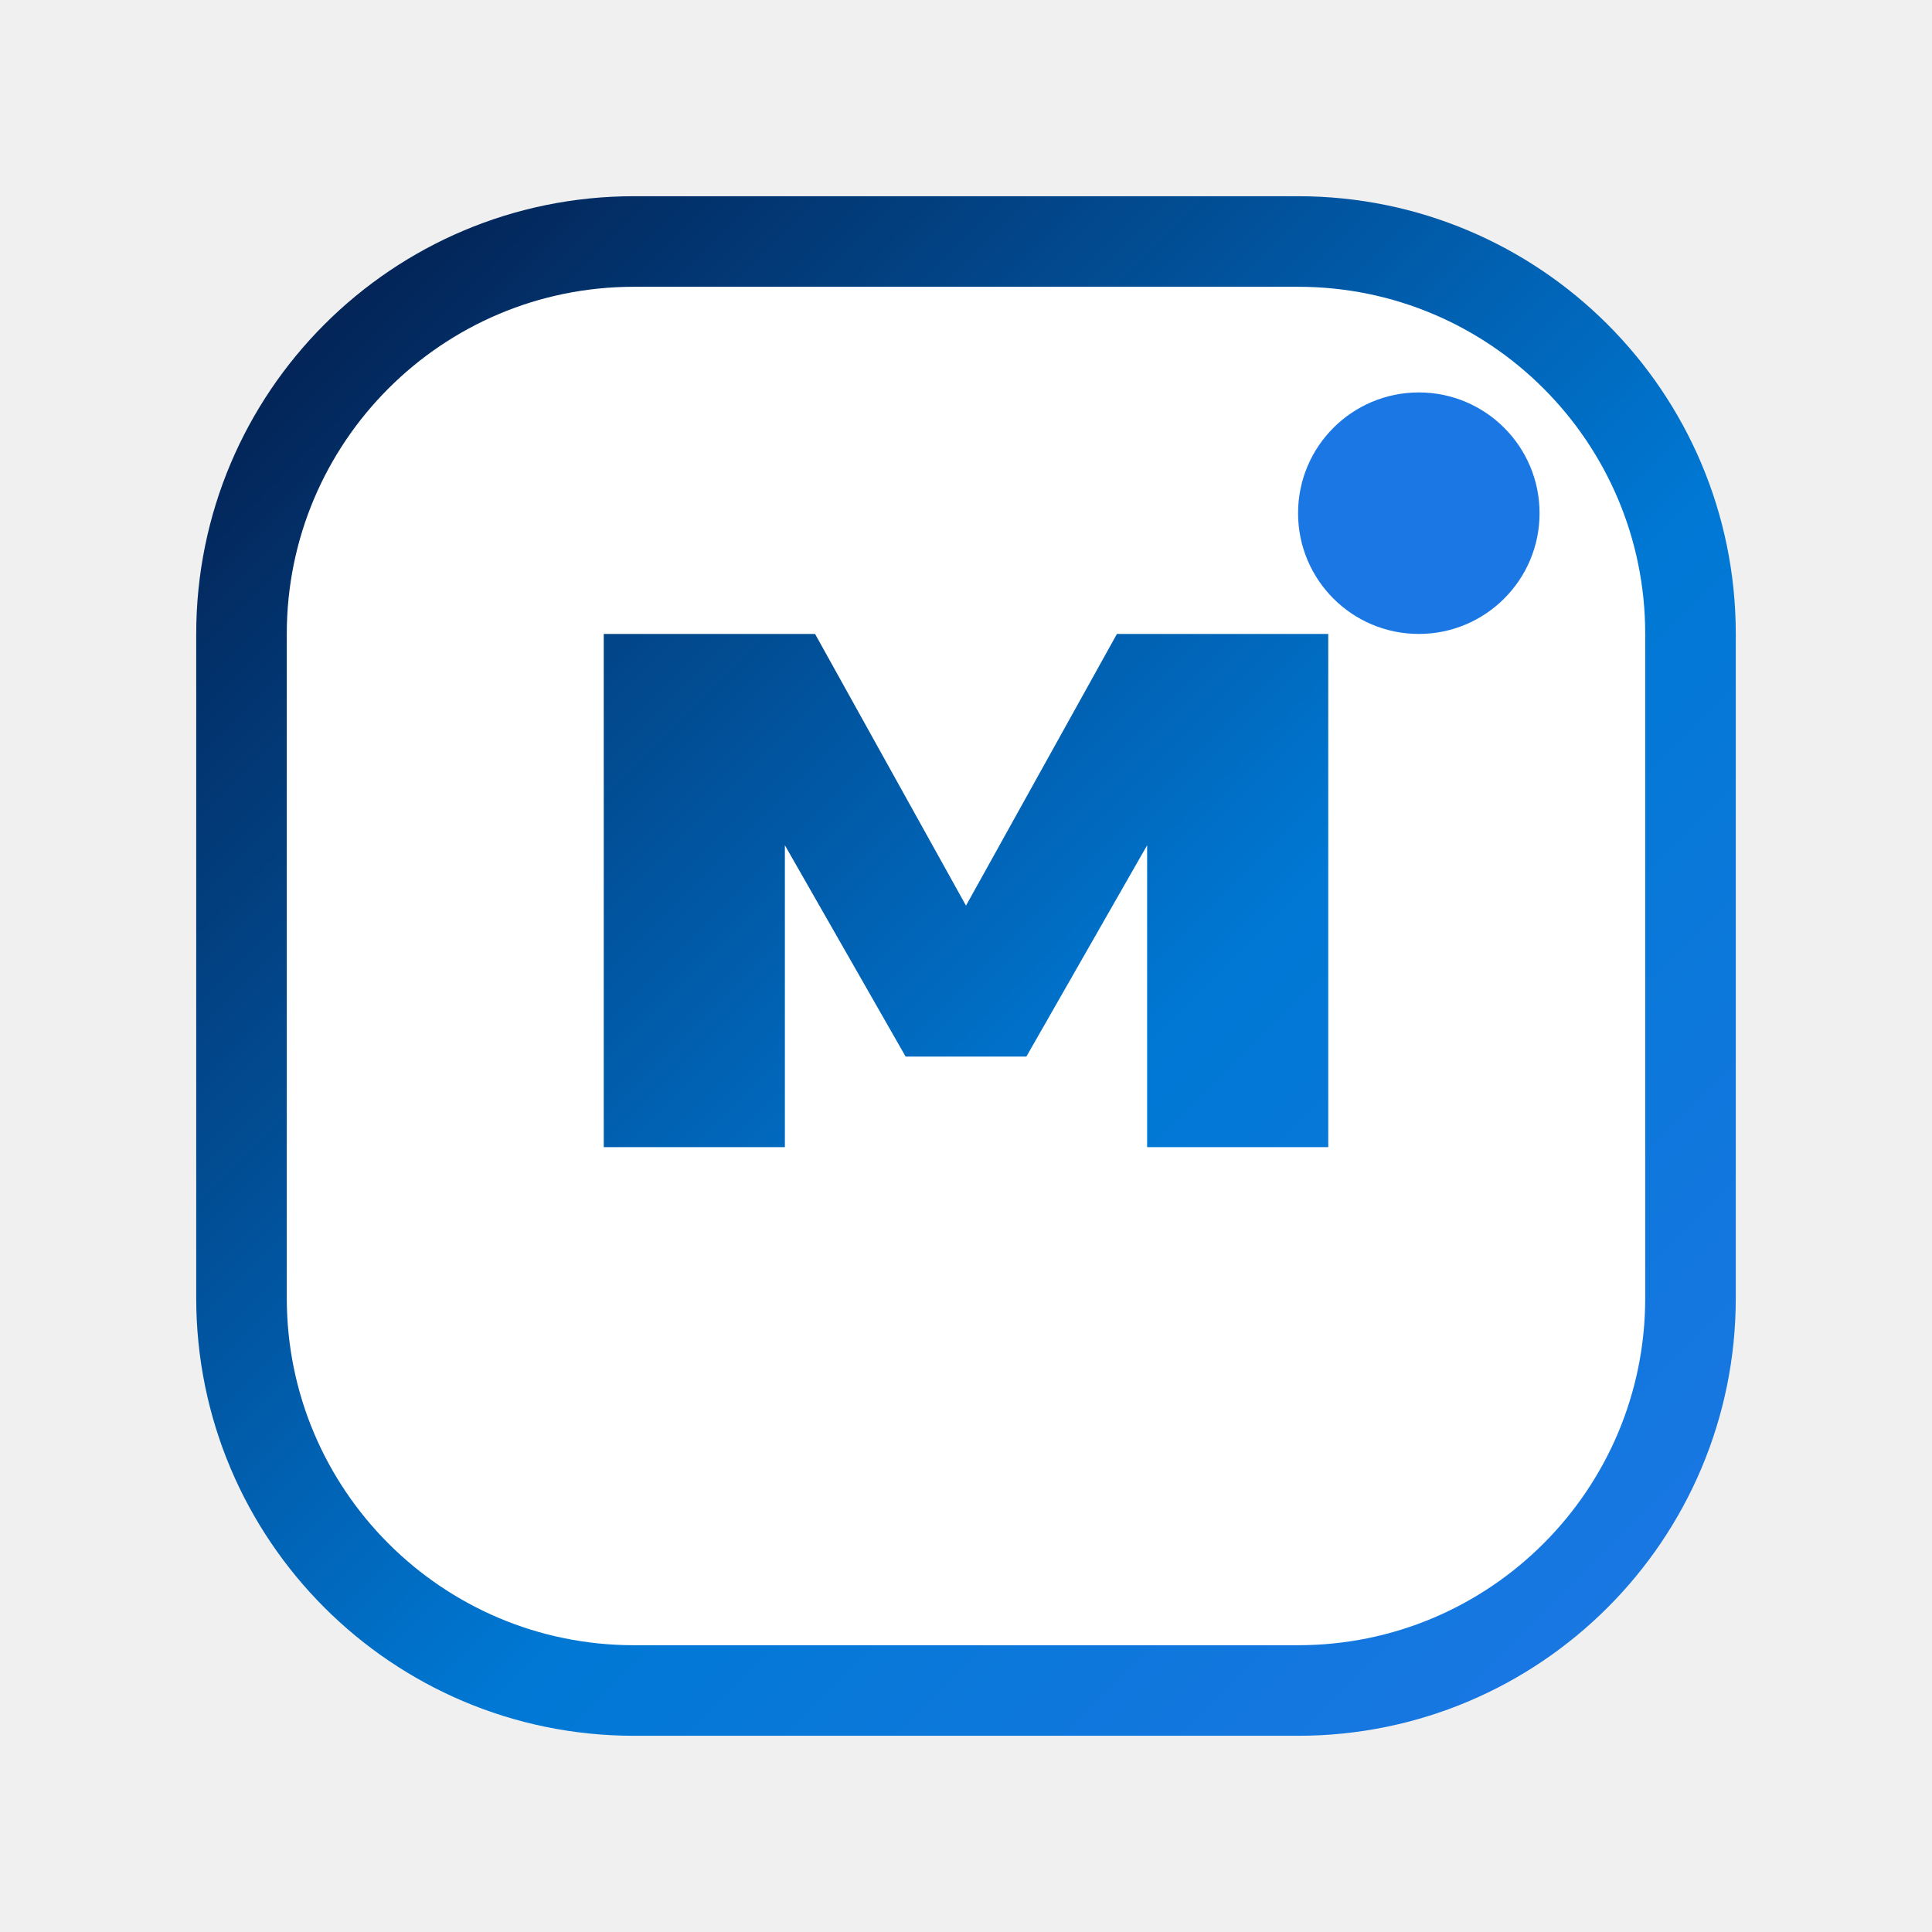
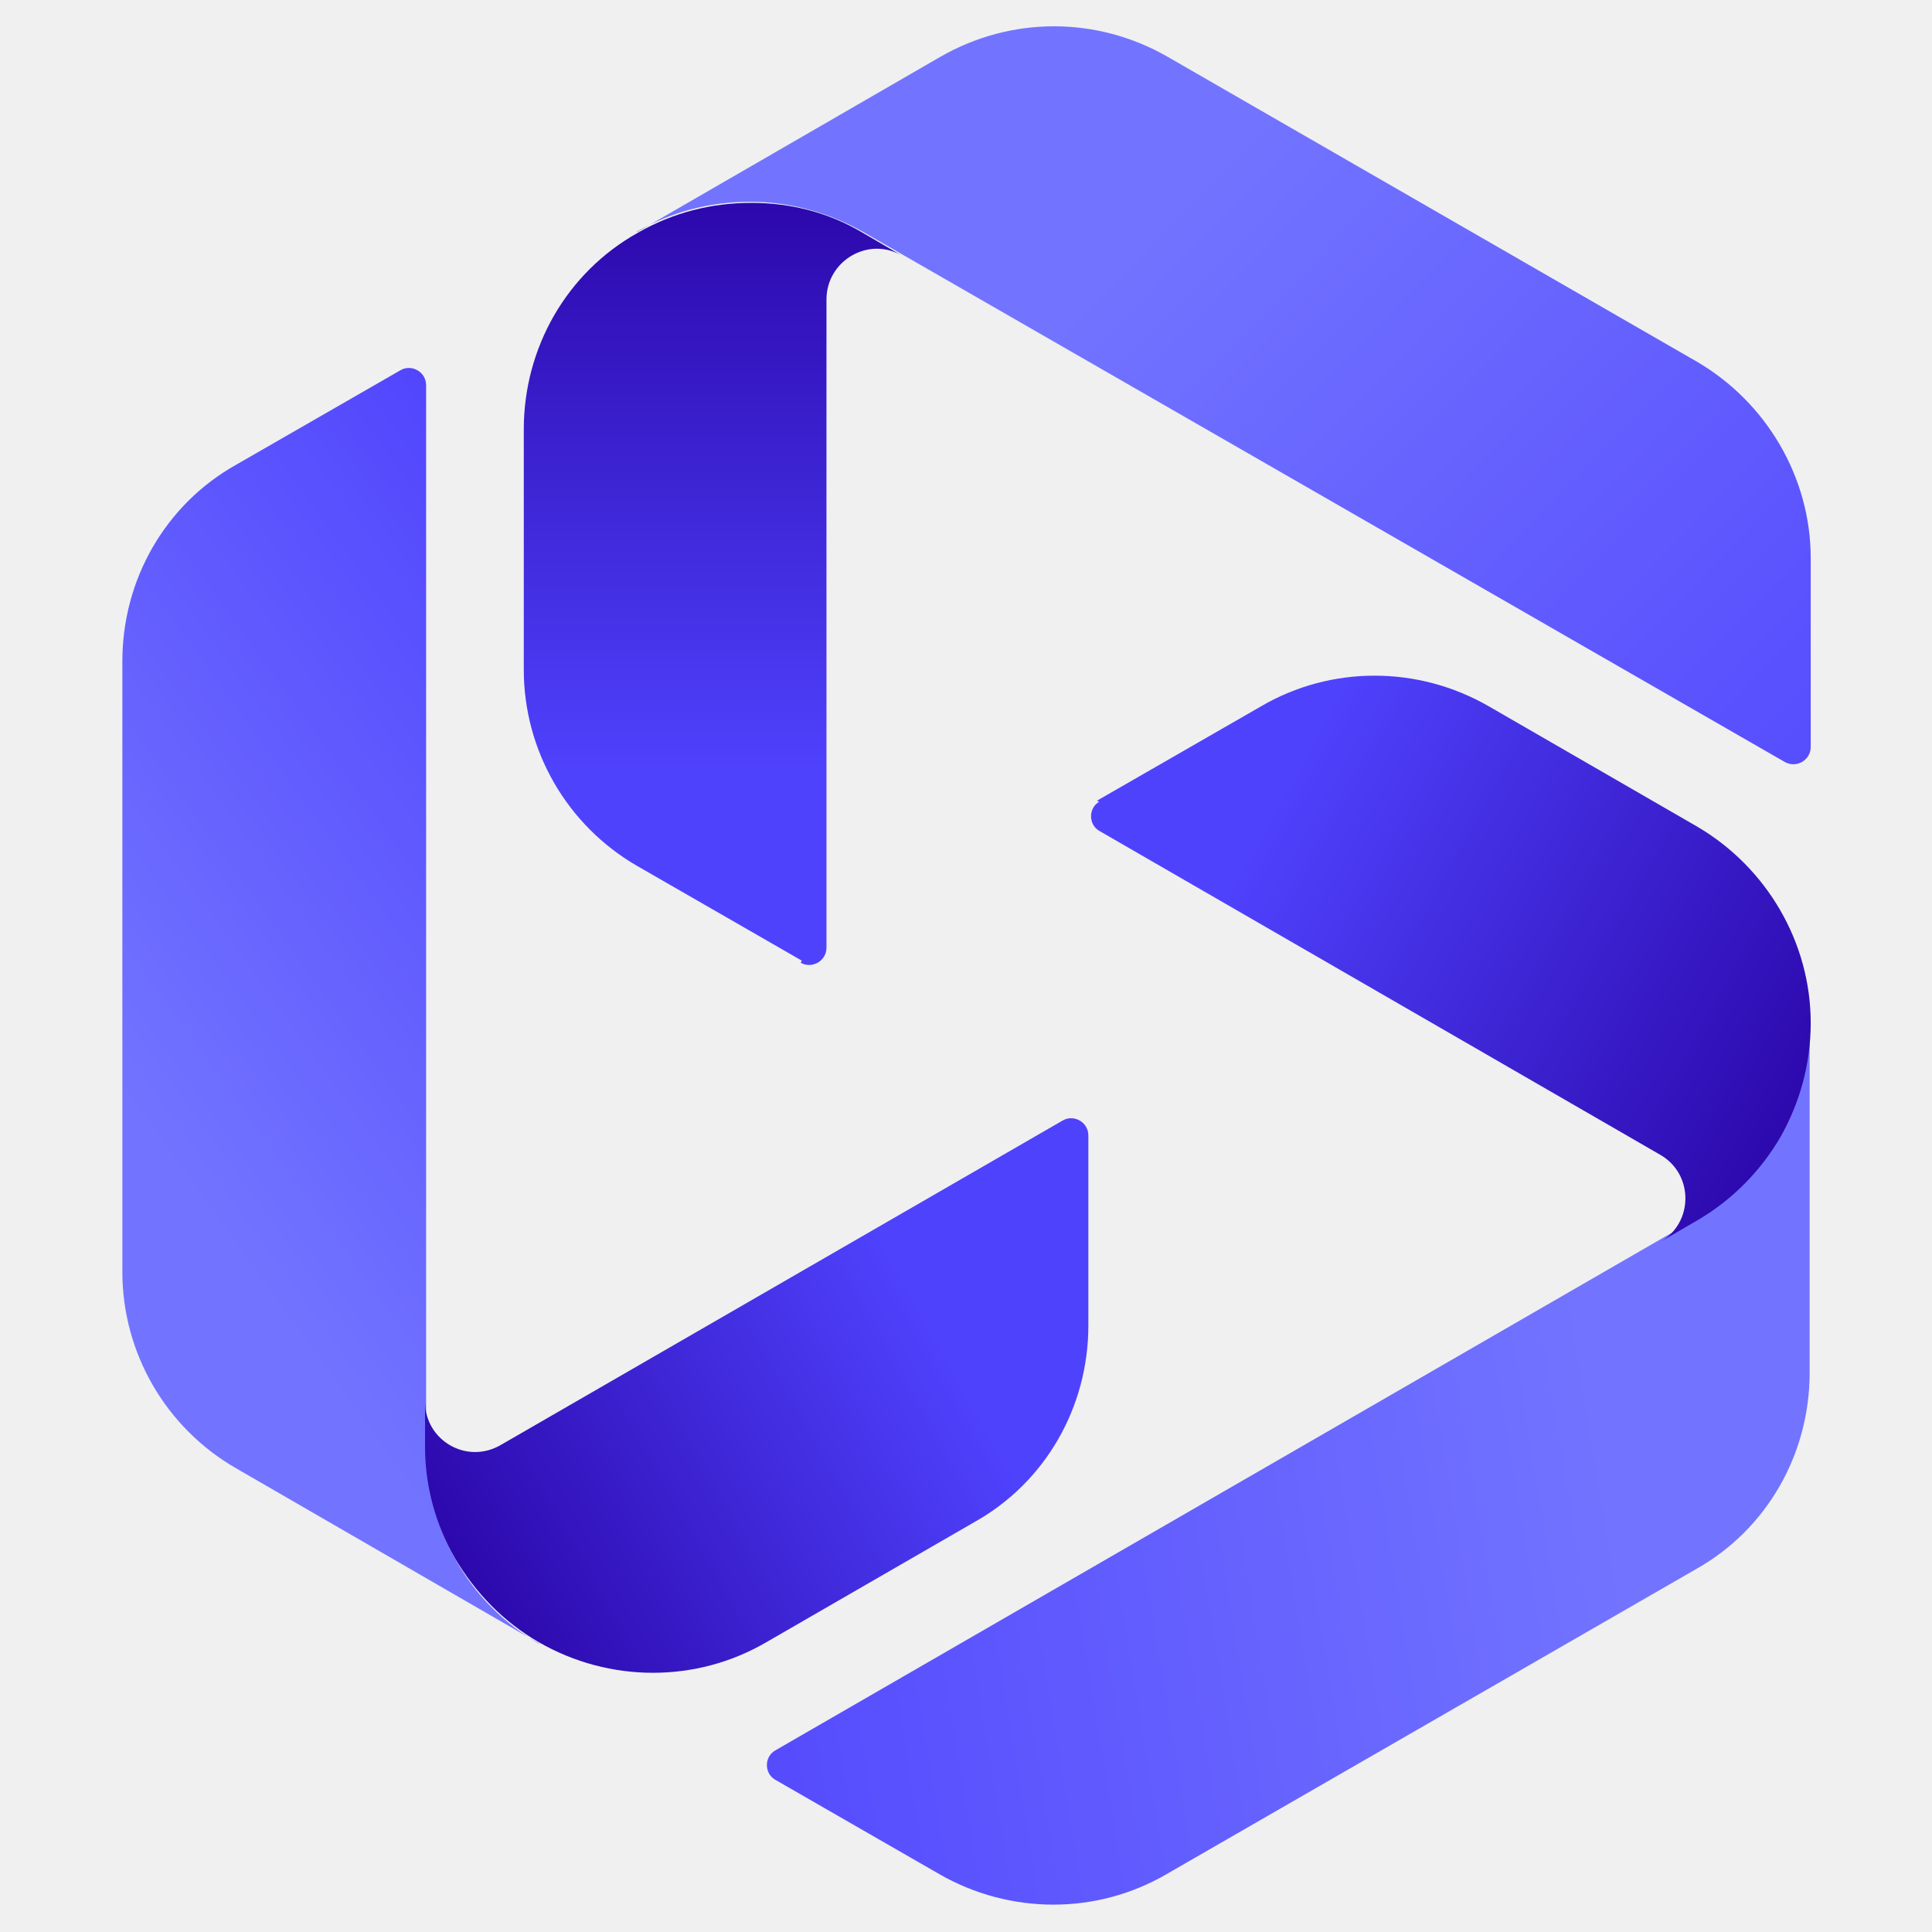
- <svg xmlns="http://www.w3.org/2000/svg" viewBox="0 0 64 64" role="img" aria-label="Microsoft Foundry icon">
+ <svg xmlns="http://www.w3.org/2000/svg" width="48" height="48" viewBox="0 0 18 18">
  <defs>
-     <linearGradient id="g" x1="10" y1="10" x2="54" y2="54" gradientUnits="userSpaceOnUse">
-       <stop stop-color="#032254" />
-       <stop offset="0.6" stop-color="#0078d4" />
-       <stop offset="1" stop-color="#1a77e3" />
+     <linearGradient id="f-g1" x1="7.28" y1="272.84" x2=".39" y2="267.87" gradientTransform="translate(0 280) scale(1 -1)" gradientUnits="userSpaceOnUse">
+       <stop offset="0" stop-color="#4f42fd" />
+       <stop offset=".8" stop-color="#7274ff" />
+     </linearGradient>
+     <linearGradient id="f-g2" x1="10.19" y1="268.41" x2="4.38" y2="265.16" gradientTransform="translate(0 280) scale(1 -1)" gradientUnits="userSpaceOnUse">
+       <stop offset=".25" stop-color="#4f42fd" />
+       <stop offset="1" stop-color="#2c08ac" />
+     </linearGradient>
+     <linearGradient id="f-g3" x1="17.43" y1="267.02" x2="5.08" y2="264.98" gradientTransform="translate(0 280) scale(1 -1)" gradientUnits="userSpaceOnUse">
+       <stop offset=".2" stop-color="#7274ff" />
+       <stop offset="1" stop-color="#4f42fd" />
+     </linearGradient>
+     <linearGradient id="f-g4" x1="10.15" y1="273.41" x2="16.87" y2="269.71" gradientTransform="translate(0 280) scale(1 -1)" gradientUnits="userSpaceOnUse">
+       <stop offset=".25" stop-color="#4f42fd" />
+       <stop offset="1" stop-color="#2c08ac" />
+     </linearGradient>
+     <linearGradient id="f-g5" x1="17.68" y1="270.57" x2="8.68" y2="279.43" gradientTransform="translate(0 280) scale(1 -1)" gradientUnits="userSpaceOnUse">
+       <stop offset="0" stop-color="#4f42fd" />
+       <stop offset=".8" stop-color="#7274ff" />
+     </linearGradient>
+     <linearGradient id="f-g6" x1="6.64" y1="271.02" x2="6.64" y2="278.12" gradientTransform="translate(0 280) scale(1 -1)" gradientUnits="userSpaceOnUse">
+       <stop offset=".25" stop-color="#4f42fd" />
+       <stop offset="1" stop-color="#2c08ac" />
    </linearGradient>
  </defs>
-   <rect x="8" y="8" width="48" height="48" rx="13" fill="#ffffff" stroke="url(#g)" stroke-width="3" />
-   <path d="M20 38V21h7l5 9 5-9h7v17h-6V28l-4 7h-4l-4-7v10z" fill="url(#g)" />
-   <circle cx="47" cy="17" r="4" fill="#1a77e3" />
+   <path d="M5.02,15.31l-2.82-1.63c-.66-.38-1.06-1.08-1.06-1.83v-5.69c0-.76.4-1.46,1.06-1.83l1.53-.88c.1-.06.24.01.24.14v9.91c0,.37.1.73.28,1.04.18.32.45.59.78.78h0Z" fill="url(#f-g1)" />
+   <path d="M10.14,10.59v1.76c0,.76-.4,1.46-1.06,1.83l-1.94,1.12c-.65.38-1.46.38-2.12,0-.33-.19-.59-.46-.78-.78-.18-.31-.28-.67-.28-1.04v-.42c0,.36.39.59.71.4l5.23-3.02c.1-.06.24.01.24.14Z" fill="url(#f-g2)" />
+   <path d="M16.86,9.53v3.26c0,.76-.4,1.46-1.06,1.83l-4.93,2.84c-.65.38-1.46.38-2.12,0l-1.53-.88c-.1-.06-.1-.21,0-.27l8.59-4.96c.32-.19.58-.45.76-.77.18-.32.28-.68.28-1.06Z" fill="url(#f-g3)" />
+   <path d="M10.22,7.46l1.53-.88c.65-.38,1.46-.38,2.12,0l1.94,1.12c.65.38,1.06,1.08,1.06,1.83,0,.38-.1.74-.28,1.06-.18.31-.44.58-.76.77l-.36.21c.31-.18.31-.63,0-.81l-5.23-3.02c-.1-.06-.1-.21,0-.27Z" fill="url(#f-g4)" />
+   <path d="M5.94,2.16l2.82-1.63c.66-.38,1.46-.38,2.12,0l4.93,2.84c.65.38,1.06,1.08,1.06,1.83v1.76c0,.12-.13.2-.24.14L8.04,2.16c-.32-.18-.68-.28-1.05-.28-.37,0-.73.09-1.06.28h0Z" fill="url(#f-g5)" />
+   <path d="M7.47,8.95l-1.53-.88c-.66-.38-1.06-1.08-1.06-1.83v-2.24c0-.76.4-1.46,1.06-1.83.33-.19.69-.28,1.06-.28s.72.09,1.04.28l.36.21c-.31-.18-.7.05-.7.41v6.04c0,.12-.13.2-.24.14h0Z" fill="url(#f-g6)" />
</svg>
